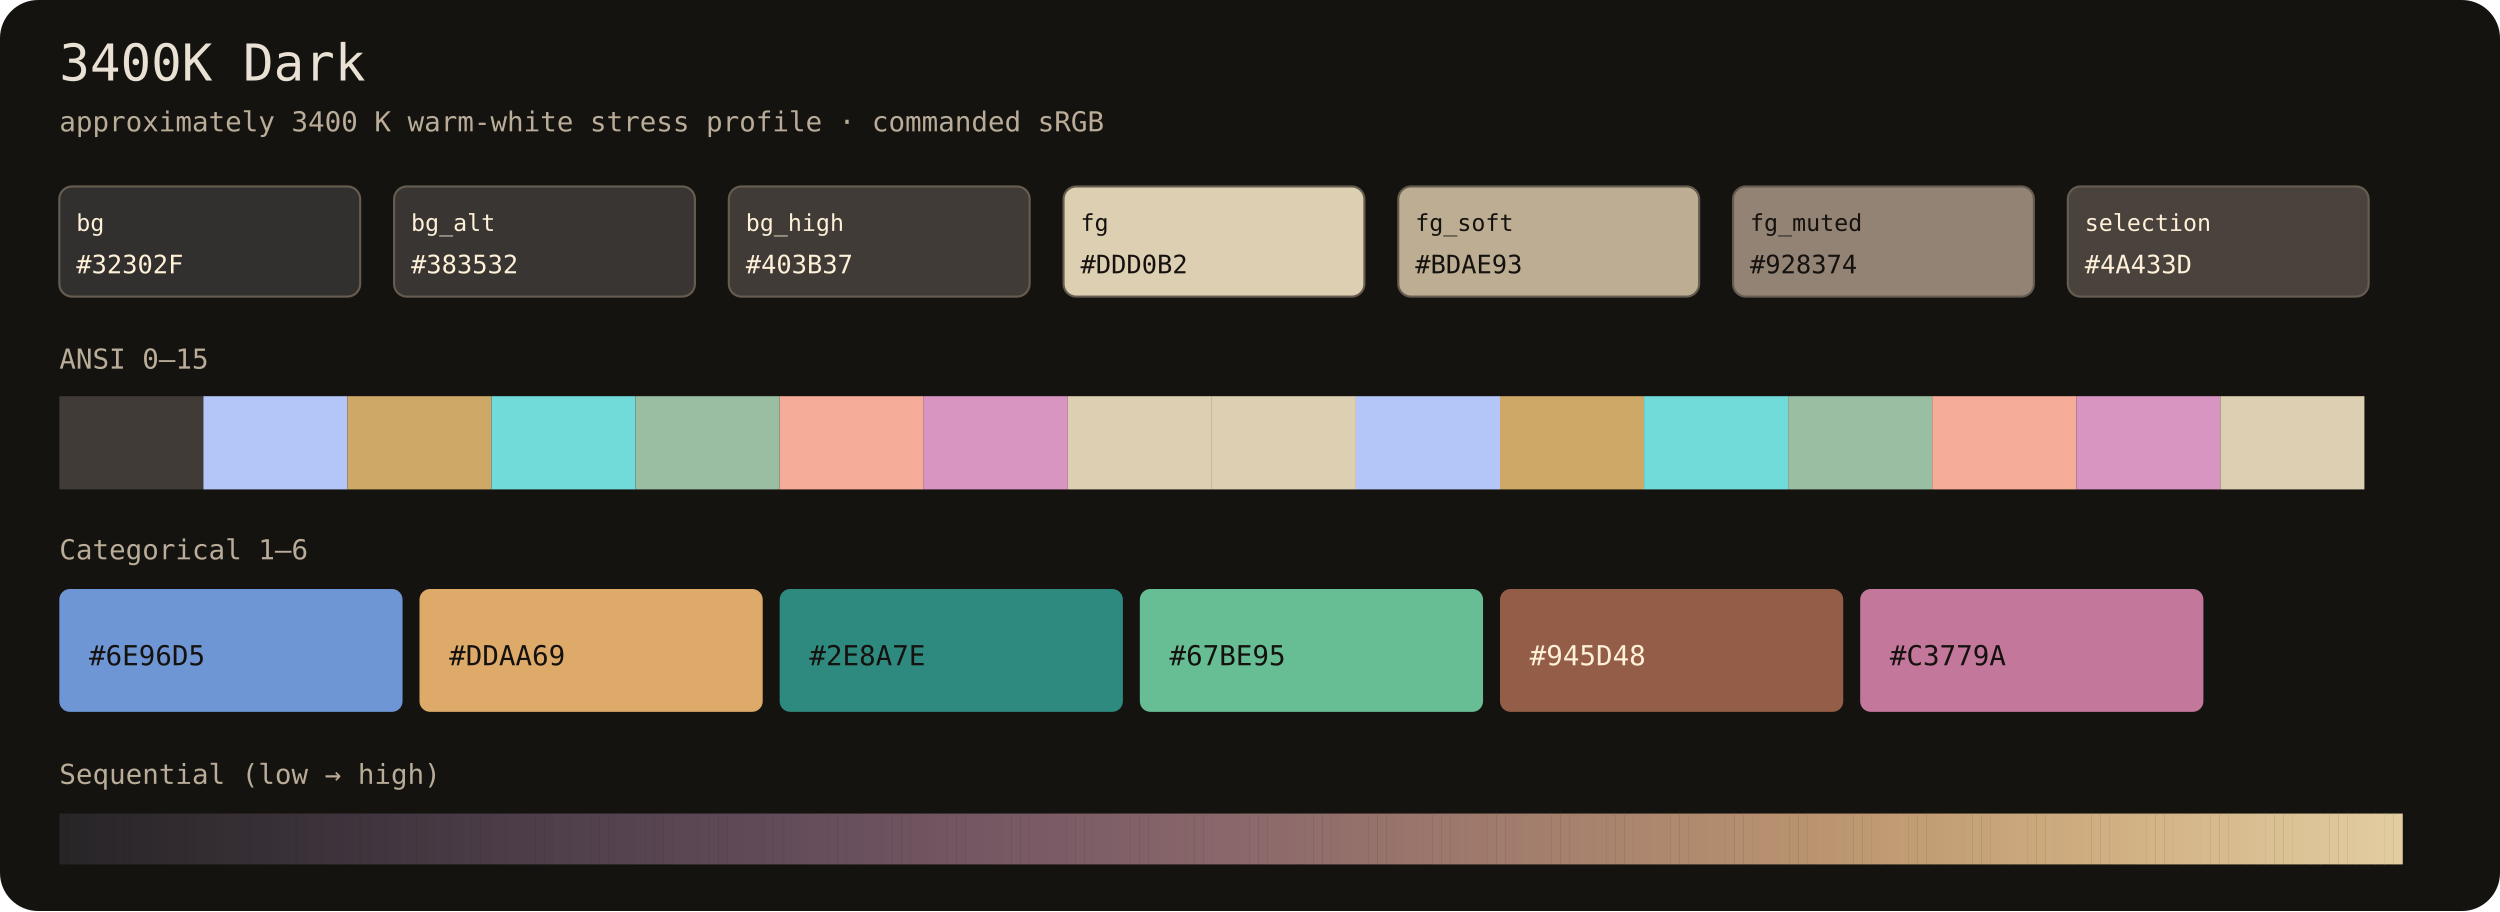
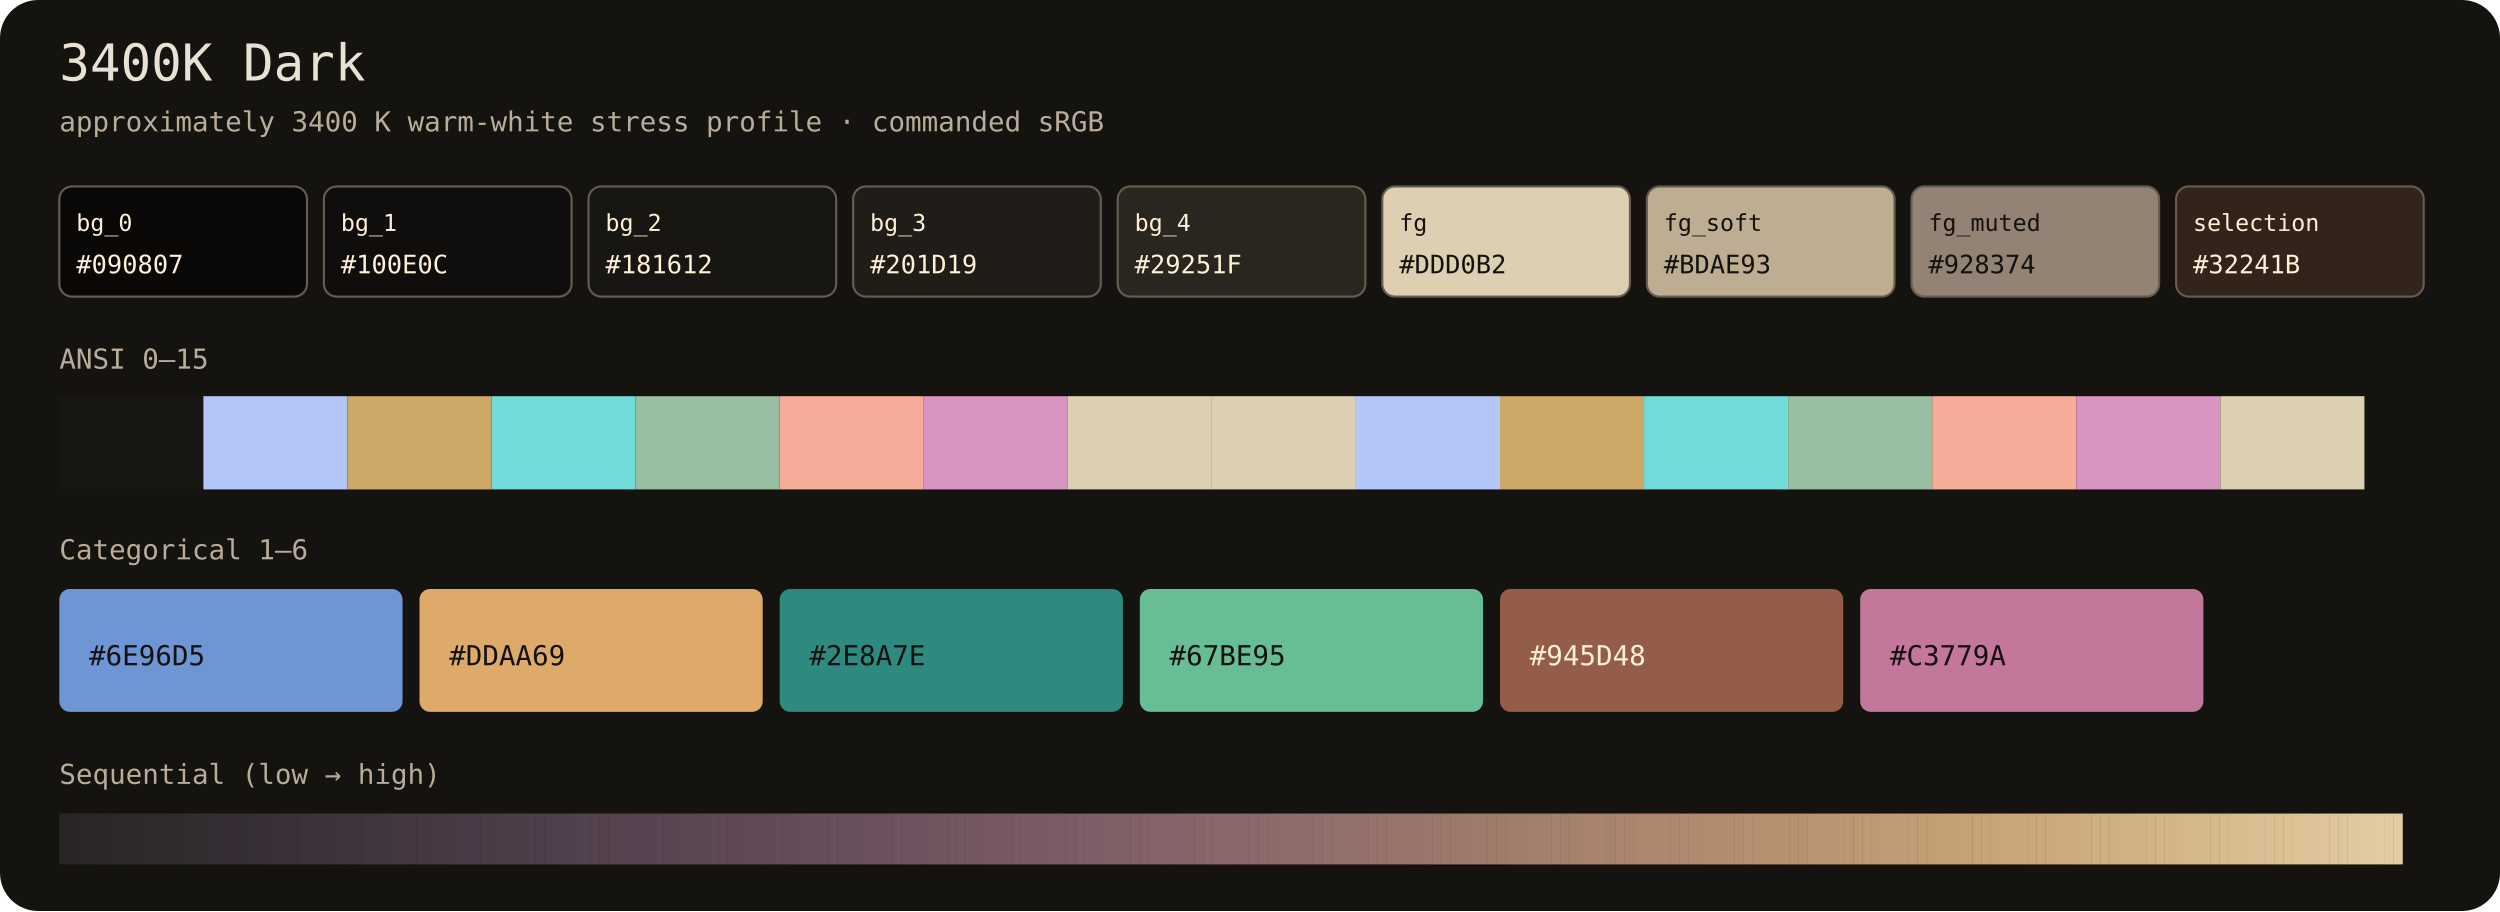
<svg xmlns="http://www.w3.org/2000/svg" width="1180" height="430" viewBox="0 0 1180 430">
  <rect width="100%" height="100%" rx="18" fill="#151310" />
  <text x="28" y="38" fill="#E9E1D4" font-size="24" font-family="ui-monospace, SFMono-Regular, Menlo, monospace">3400K Dark</text>
  <text x="28" y="62" fill="#B9AC98" font-size="13" font-family="ui-monospace, SFMono-Regular, Menlo, monospace">approximately 3400 K warm-white stress profile · commanded sRGB</text>
-   <rect x="28" y="88" width="142" height="52" rx="6" fill="#32302F" stroke="#665D50" />
-   <text x="36" y="109" fill="#FFF0D8" font-size="11" font-family="ui-monospace, SFMono-Regular, Menlo, monospace">bg</text>
-   <text x="36" y="129" fill="#FFF0D8" font-size="12" font-family="ui-monospace, SFMono-Regular, Menlo, monospace">#32302F</text>
-   <rect x="186" y="88" width="142" height="52" rx="6" fill="#383532" stroke="#665D50" />
-   <text x="194" y="109" fill="#FFF0D8" font-size="11" font-family="ui-monospace, SFMono-Regular, Menlo, monospace">bg_alt</text>
-   <text x="194" y="129" fill="#FFF0D8" font-size="12" font-family="ui-monospace, SFMono-Regular, Menlo, monospace">#383532</text>
-   <rect x="344" y="88" width="142" height="52" rx="6" fill="#403B37" stroke="#665D50" />
-   <text x="352" y="109" fill="#FFF0D8" font-size="11" font-family="ui-monospace, SFMono-Regular, Menlo, monospace">bg_high</text>
-   <text x="352" y="129" fill="#FFF0D8" font-size="12" font-family="ui-monospace, SFMono-Regular, Menlo, monospace">#403B37</text>
-   <rect x="502" y="88" width="142" height="52" rx="6" fill="#DDD0B2" stroke="#665D50" />
-   <text x="510" y="109" fill="#14110E" font-size="11" font-family="ui-monospace, SFMono-Regular, Menlo, monospace">fg</text>
-   <text x="510" y="129" fill="#14110E" font-size="12" font-family="ui-monospace, SFMono-Regular, Menlo, monospace">#DDD0B2</text>
-   <rect x="660" y="88" width="142" height="52" rx="6" fill="#BDAE93" stroke="#665D50" />
-   <text x="668" y="109" fill="#14110E" font-size="11" font-family="ui-monospace, SFMono-Regular, Menlo, monospace">fg_soft</text>
-   <text x="668" y="129" fill="#14110E" font-size="12" font-family="ui-monospace, SFMono-Regular, Menlo, monospace">#BDAE93</text>
-   <rect x="818" y="88" width="142" height="52" rx="6" fill="#928374" stroke="#665D50" />
-   <text x="826" y="109" fill="#14110E" font-size="11" font-family="ui-monospace, SFMono-Regular, Menlo, monospace">fg_muted</text>
-   <text x="826" y="129" fill="#14110E" font-size="12" font-family="ui-monospace, SFMono-Regular, Menlo, monospace">#928374</text>
-   <rect x="976" y="88" width="142" height="52" rx="6" fill="#4A433D" stroke="#665D50" />
-   <text x="984" y="109" fill="#FFF0D8" font-size="11" font-family="ui-monospace, SFMono-Regular, Menlo, monospace">selection</text>
-   <text x="984" y="129" fill="#FFF0D8" font-size="12" font-family="ui-monospace, SFMono-Regular, Menlo, monospace">#4A433D</text>
+   <rect x="28.00" y="88" width="116.89" height="52" rx="6" fill="#090807" stroke="#665D50" />
+   <text x="36" y="109" fill="#FFF0D8" font-size="11" font-family="ui-monospace, SFMono-Regular, Menlo, monospace">bg_0</text>
+   <text x="36" y="129" fill="#FFF0D8" font-size="12" font-family="ui-monospace, SFMono-Regular, Menlo, monospace">#090807</text>
+   <rect x="152.89" y="88" width="116.89" height="52" rx="6" fill="#100E0C" stroke="#665D50" />
+   <text x="160.889" y="109" fill="#FFF0D8" font-size="11" font-family="ui-monospace, SFMono-Regular, Menlo, monospace">bg_1</text>
+   <text x="160.889" y="129" fill="#FFF0D8" font-size="12" font-family="ui-monospace, SFMono-Regular, Menlo, monospace">#100E0C</text>
+   <rect x="277.78" y="88" width="116.89" height="52" rx="6" fill="#181612" stroke="#665D50" />
+   <text x="285.778" y="109" fill="#FFF0D8" font-size="11" font-family="ui-monospace, SFMono-Regular, Menlo, monospace">bg_2</text>
+   <text x="285.778" y="129" fill="#FFF0D8" font-size="12" font-family="ui-monospace, SFMono-Regular, Menlo, monospace">#181612</text>
+   <rect x="402.67" y="88" width="116.89" height="52" rx="6" fill="#201D19" stroke="#665D50" />
+   <text x="410.667" y="109" fill="#FFF0D8" font-size="11" font-family="ui-monospace, SFMono-Regular, Menlo, monospace">bg_3</text>
+   <text x="410.667" y="129" fill="#FFF0D8" font-size="12" font-family="ui-monospace, SFMono-Regular, Menlo, monospace">#201D19</text>
+   <rect x="527.56" y="88" width="116.89" height="52" rx="6" fill="#29251F" stroke="#665D50" />
+   <text x="535.556" y="109" fill="#FFF0D8" font-size="11" font-family="ui-monospace, SFMono-Regular, Menlo, monospace">bg_4</text>
+   <text x="535.556" y="129" fill="#FFF0D8" font-size="12" font-family="ui-monospace, SFMono-Regular, Menlo, monospace">#29251F</text>
+   <rect x="652.44" y="88" width="116.89" height="52" rx="6" fill="#DDD0B2" stroke="#665D50" />
+   <text x="660.444" y="109" fill="#14110E" font-size="11" font-family="ui-monospace, SFMono-Regular, Menlo, monospace">fg</text>
+   <text x="660.444" y="129" fill="#14110E" font-size="12" font-family="ui-monospace, SFMono-Regular, Menlo, monospace">#DDD0B2</text>
+   <rect x="777.33" y="88" width="116.89" height="52" rx="6" fill="#BDAE93" stroke="#665D50" />
+   <text x="785.333" y="109" fill="#14110E" font-size="11" font-family="ui-monospace, SFMono-Regular, Menlo, monospace">fg_soft</text>
+   <text x="785.333" y="129" fill="#14110E" font-size="12" font-family="ui-monospace, SFMono-Regular, Menlo, monospace">#BDAE93</text>
+   <rect x="902.22" y="88" width="116.89" height="52" rx="6" fill="#928374" stroke="#665D50" />
+   <text x="910.222" y="109" fill="#14110E" font-size="11" font-family="ui-monospace, SFMono-Regular, Menlo, monospace">fg_muted</text>
+   <text x="910.222" y="129" fill="#14110E" font-size="12" font-family="ui-monospace, SFMono-Regular, Menlo, monospace">#928374</text>
+   <rect x="1027.11" y="88" width="116.89" height="52" rx="6" fill="#32241B" stroke="#665D50" />
+   <text x="1035.111" y="109" fill="#FFF0D8" font-size="11" font-family="ui-monospace, SFMono-Regular, Menlo, monospace">selection</text>
+   <text x="1035.111" y="129" fill="#FFF0D8" font-size="12" font-family="ui-monospace, SFMono-Regular, Menlo, monospace">#32241B</text>
  <text x="28" y="174" fill="#B9AC98" font-size="13" font-family="ui-monospace, SFMono-Regular, Menlo, monospace">ANSI 0–15</text>
-   <rect x="28" y="187" width="68" height="44" fill="#403B37" />
+   <rect x="28" y="187" width="68" height="44" fill="#181612" />
  <rect x="96" y="187" width="68" height="44" fill="#B4C6F7" />
  <rect x="164" y="187" width="68" height="44" fill="#CEA866" />
  <rect x="232" y="187" width="68" height="44" fill="#70DBD8" />
  <rect x="300" y="187" width="68" height="44" fill="#9ABEA2" />
  <rect x="368" y="187" width="68" height="44" fill="#F5AD9A" />
  <rect x="436" y="187" width="68" height="44" fill="#D895C2" />
  <rect x="504" y="187" width="68" height="44" fill="#DDD0B2" />
  <rect x="572" y="187" width="68" height="44" fill="#DDD0B2" />
  <rect x="640" y="187" width="68" height="44" fill="#B4C6F7" />
  <rect x="708" y="187" width="68" height="44" fill="#CEA866" />
  <rect x="776" y="187" width="68" height="44" fill="#70DBD8" />
  <rect x="844" y="187" width="68" height="44" fill="#9ABEA2" />
  <rect x="912" y="187" width="68" height="44" fill="#F5AD9A" />
  <rect x="980" y="187" width="68" height="44" fill="#D895C2" />
  <rect x="1048" y="187" width="68" height="44" fill="#DDD0B2" />
  <text x="28" y="264" fill="#B9AC98" font-size="13" font-family="ui-monospace, SFMono-Regular, Menlo, monospace">Categorical 1–6</text>
  <rect x="28" y="278" width="162" height="58" rx="5" fill="#6E96D5" />
  <text x="42" y="314" fill="#14110E" font-size="13" font-family="ui-monospace, SFMono-Regular, Menlo, monospace">#6E96D5</text>
  <rect x="198" y="278" width="162" height="58" rx="5" fill="#DDAA69" />
  <text x="212" y="314" fill="#14110E" font-size="13" font-family="ui-monospace, SFMono-Regular, Menlo, monospace">#DDAA69</text>
  <rect x="368" y="278" width="162" height="58" rx="5" fill="#2E8A7E" />
  <text x="382" y="314" fill="#14110E" font-size="13" font-family="ui-monospace, SFMono-Regular, Menlo, monospace">#2E8A7E</text>
  <rect x="538" y="278" width="162" height="58" rx="5" fill="#67BE95" />
  <text x="552" y="314" fill="#14110E" font-size="13" font-family="ui-monospace, SFMono-Regular, Menlo, monospace">#67BE95</text>
  <rect x="708" y="278" width="162" height="58" rx="5" fill="#945D48" />
  <text x="722" y="314" fill="#FFF0D8" font-size="13" font-family="ui-monospace, SFMono-Regular, Menlo, monospace">#945D48</text>
  <rect x="878" y="278" width="162" height="58" rx="5" fill="#C3779A" />
  <text x="892" y="314" fill="#14110E" font-size="13" font-family="ui-monospace, SFMono-Regular, Menlo, monospace">#C3779A</text>
  <text x="28" y="370" fill="#B9AC98" font-size="13" font-family="ui-monospace, SFMono-Regular, Menlo, monospace">Sequential (low → high)</text>
  <rect x="28.00" y="384" width="4.5" height="24" fill="#282527" />
  <rect x="32.32" y="384" width="4.5" height="24" fill="#292528" />
  <rect x="36.64" y="384" width="4.5" height="24" fill="#292628" />
  <rect x="40.96" y="384" width="4.5" height="24" fill="#2A2629" />
  <rect x="45.28" y="384" width="4.5" height="24" fill="#2B272A" />
  <rect x="49.60" y="384" width="4.5" height="24" fill="#2C272A" />
  <rect x="53.92" y="384" width="4.5" height="24" fill="#2C282B" />
  <rect x="58.24" y="384" width="4.5" height="24" fill="#2D282C" />
  <rect x="62.56" y="384" width="4.5" height="24" fill="#2E292C" />
  <rect x="66.88" y="384" width="4.5" height="24" fill="#2E292D" />
  <rect x="71.20" y="384" width="4.5" height="24" fill="#2F2A2E" />
  <rect x="75.52" y="384" width="4.5" height="24" fill="#302A2F" />
  <rect x="79.84" y="384" width="4.5" height="24" fill="#312B2F" />
  <rect x="84.16" y="384" width="4.5" height="24" fill="#312B30" />
  <rect x="88.48" y="384" width="4.5" height="24" fill="#322C31" />
  <rect x="92.80" y="384" width="4.5" height="24" fill="#332C31" />
  <rect x="97.12" y="384" width="4.5" height="24" fill="#332D32" />
  <rect x="101.44" y="384" width="4.5" height="24" fill="#342D33" />
  <rect x="105.76" y="384" width="4.5" height="24" fill="#352E33" />
  <rect x="110.08" y="384" width="4.5" height="24" fill="#362E34" />
  <rect x="114.40" y="384" width="4.5" height="24" fill="#362E35" />
  <rect x="118.72" y="384" width="4.5" height="24" fill="#372F36" />
  <rect x="123.04" y="384" width="4.5" height="24" fill="#382F36" />
  <rect x="127.36" y="384" width="4.5" height="24" fill="#383037" />
  <rect x="131.68" y="384" width="4.5" height="24" fill="#393038" />
  <rect x="136.00" y="384" width="4.5" height="24" fill="#3A3138" />
  <rect x="140.32" y="384" width="4.5" height="24" fill="#3B3139" />
  <rect x="144.64" y="384" width="4.5" height="24" fill="#3B323A" />
  <rect x="148.96" y="384" width="4.5" height="24" fill="#3C323B" />
  <rect x="153.28" y="384" width="4.5" height="24" fill="#3D333B" />
  <rect x="157.60" y="384" width="4.5" height="24" fill="#3E333C" />
  <rect x="161.92" y="384" width="4.5" height="24" fill="#3E343D" />
  <rect x="166.24" y="384" width="4.5" height="24" fill="#3F343D" />
  <rect x="170.56" y="384" width="4.5" height="24" fill="#40353E" />
  <rect x="174.88" y="384" width="4.5" height="24" fill="#41353F" />
  <rect x="179.20" y="384" width="4.5" height="24" fill="#413640" />
  <rect x="183.52" y="384" width="4.5" height="24" fill="#423640" />
  <rect x="187.84" y="384" width="4.5" height="24" fill="#433741" />
  <rect x="192.16" y="384" width="4.5" height="24" fill="#443742" />
  <rect x="196.48" y="384" width="4.5" height="24" fill="#443842" />
  <rect x="200.80" y="384" width="4.5" height="24" fill="#453843" />
  <rect x="205.12" y="384" width="4.5" height="24" fill="#463944" />
  <rect x="209.44" y="384" width="4.5" height="24" fill="#473944" />
  <rect x="213.76" y="384" width="4.5" height="24" fill="#473A45" />
  <rect x="218.08" y="384" width="4.5" height="24" fill="#483A46" />
  <rect x="222.40" y="384" width="4.5" height="24" fill="#493B46" />
  <rect x="226.72" y="384" width="4.5" height="24" fill="#4A3B47" />
  <rect x="231.04" y="384" width="4.5" height="24" fill="#4A3C47" />
  <rect x="235.36" y="384" width="4.5" height="24" fill="#4B3C48" />
  <rect x="239.68" y="384" width="4.5" height="24" fill="#4C3D49" />
  <rect x="244.00" y="384" width="4.5" height="24" fill="#4D3D49" />
  <rect x="248.32" y="384" width="4.5" height="24" fill="#4D3E4A" />
  <rect x="252.64" y="384" width="4.5" height="24" fill="#4E3E4B" />
  <rect x="256.96" y="384" width="4.5" height="24" fill="#4F3F4B" />
  <rect x="261.28" y="384" width="4.5" height="24" fill="#503F4C" />
  <rect x="265.60" y="384" width="4.5" height="24" fill="#50404C" />
  <rect x="269.92" y="384" width="4.5" height="24" fill="#51404D" />
  <rect x="274.24" y="384" width="4.5" height="24" fill="#52414E" />
  <rect x="278.56" y="384" width="4.5" height="24" fill="#53414E" />
  <rect x="282.88" y="384" width="4.5" height="24" fill="#54424F" />
  <rect x="287.20" y="384" width="4.5" height="24" fill="#54424F" />
  <rect x="291.52" y="384" width="4.5" height="24" fill="#554350" />
  <rect x="295.84" y="384" width="4.5" height="24" fill="#564351" />
  <rect x="300.16" y="384" width="4.5" height="24" fill="#574451" />
  <rect x="304.48" y="384" width="4.5" height="24" fill="#574452" />
  <rect x="308.80" y="384" width="4.5" height="24" fill="#584552" />
  <rect x="313.12" y="384" width="4.5" height="24" fill="#594553" />
  <rect x="317.44" y="384" width="4.5" height="24" fill="#5A4653" />
  <rect x="321.76" y="384" width="4.5" height="24" fill="#5B4654" />
  <rect x="326.08" y="384" width="4.5" height="24" fill="#5B4754" />
  <rect x="330.40" y="384" width="4.5" height="24" fill="#5C4755" />
  <rect x="334.72" y="384" width="4.5" height="24" fill="#5D4855" />
  <rect x="339.04" y="384" width="4.5" height="24" fill="#5E4856" />
  <rect x="343.36" y="384" width="4.5" height="24" fill="#5F4956" />
  <rect x="347.68" y="384" width="4.5" height="24" fill="#5F4957" />
  <rect x="352.00" y="384" width="4.5" height="24" fill="#604A57" />
  <rect x="356.32" y="384" width="4.5" height="24" fill="#614A58" />
  <rect x="360.64" y="384" width="4.5" height="24" fill="#624B58" />
  <rect x="364.96" y="384" width="4.5" height="24" fill="#634C59" />
  <rect x="369.28" y="384" width="4.5" height="24" fill="#634C59" />
  <rect x="373.60" y="384" width="4.5" height="24" fill="#644D5A" />
  <rect x="377.92" y="384" width="4.5" height="24" fill="#654D5A" />
  <rect x="382.24" y="384" width="4.5" height="24" fill="#664E5B" />
  <rect x="386.56" y="384" width="4.5" height="24" fill="#674E5B" />
  <rect x="390.88" y="384" width="4.5" height="24" fill="#674F5C" />
  <rect x="395.20" y="384" width="4.5" height="24" fill="#684F5C" />
  <rect x="399.52" y="384" width="4.5" height="24" fill="#69505D" />
  <rect x="403.84" y="384" width="4.5" height="24" fill="#6A505D" />
  <rect x="408.16" y="384" width="4.5" height="24" fill="#6B515E" />
  <rect x="412.48" y="384" width="4.5" height="24" fill="#6B515E" />
  <rect x="416.80" y="384" width="4.5" height="24" fill="#6C525E" />
  <rect x="421.12" y="384" width="4.5" height="24" fill="#6D525F" />
  <rect x="425.44" y="384" width="4.5" height="24" fill="#6E535F" />
  <rect x="429.76" y="384" width="4.5" height="24" fill="#6F5360" />
  <rect x="434.08" y="384" width="4.5" height="24" fill="#6F5460" />
  <rect x="438.40" y="384" width="4.5" height="24" fill="#705561" />
  <rect x="442.72" y="384" width="4.5" height="24" fill="#715561" />
  <rect x="447.04" y="384" width="4.5" height="24" fill="#725661" />
  <rect x="451.36" y="384" width="4.5" height="24" fill="#735662" />
  <rect x="455.68" y="384" width="4.5" height="24" fill="#735762" />
  <rect x="460.00" y="384" width="4.5" height="24" fill="#745762" />
  <rect x="464.32" y="384" width="4.5" height="24" fill="#755863" />
  <rect x="468.64" y="384" width="4.5" height="24" fill="#765863" />
  <rect x="472.96" y="384" width="4.5" height="24" fill="#775964" />
  <rect x="477.28" y="384" width="4.5" height="24" fill="#775A64" />
  <rect x="481.60" y="384" width="4.5" height="24" fill="#785A64" />
  <rect x="485.92" y="384" width="4.5" height="24" fill="#795B65" />
  <rect x="490.24" y="384" width="4.5" height="24" fill="#7A5B65" />
  <rect x="494.56" y="384" width="4.5" height="24" fill="#7B5C65" />
  <rect x="498.88" y="384" width="4.5" height="24" fill="#7B5C66" />
  <rect x="503.20" y="384" width="4.5" height="24" fill="#7C5D66" />
  <rect x="507.52" y="384" width="4.5" height="24" fill="#7D5E66" />
  <rect x="511.84" y="384" width="4.5" height="24" fill="#7E5E66" />
  <rect x="516.16" y="384" width="4.5" height="24" fill="#7E5F67" />
  <rect x="520.48" y="384" width="4.5" height="24" fill="#7F5F67" />
  <rect x="524.80" y="384" width="4.5" height="24" fill="#806067" />
  <rect x="529.12" y="384" width="4.5" height="24" fill="#816168" />
  <rect x="533.44" y="384" width="4.5" height="24" fill="#826168" />
  <rect x="537.76" y="384" width="4.5" height="24" fill="#826268" />
  <rect x="542.08" y="384" width="4.5" height="24" fill="#836268" />
  <rect x="546.40" y="384" width="4.5" height="24" fill="#846369" />
  <rect x="550.72" y="384" width="4.5" height="24" fill="#856469" />
  <rect x="555.04" y="384" width="4.5" height="24" fill="#866469" />
  <rect x="559.36" y="384" width="4.5" height="24" fill="#866569" />
  <rect x="563.68" y="384" width="4.5" height="24" fill="#876669" />
  <rect x="568.00" y="384" width="4.5" height="24" fill="#88666A" />
  <rect x="572.32" y="384" width="4.5" height="24" fill="#89676A" />
  <rect x="576.64" y="384" width="4.5" height="24" fill="#89676A" />
  <rect x="580.96" y="384" width="4.5" height="24" fill="#8A686A" />
  <rect x="585.28" y="384" width="4.5" height="24" fill="#8B696A" />
  <rect x="589.60" y="384" width="4.5" height="24" fill="#8C696A" />
  <rect x="593.92" y="384" width="4.5" height="24" fill="#8C6A6B" />
  <rect x="598.24" y="384" width="4.5" height="24" fill="#8D6B6B" />
  <rect x="602.56" y="384" width="4.5" height="24" fill="#8E6B6B" />
  <rect x="606.88" y="384" width="4.5" height="24" fill="#8F6C6B" />
  <rect x="611.20" y="384" width="4.5" height="24" fill="#8F6D6B" />
  <rect x="615.52" y="384" width="4.5" height="24" fill="#906D6B" />
  <rect x="619.84" y="384" width="4.5" height="24" fill="#916E6B" />
  <rect x="624.16" y="384" width="4.5" height="24" fill="#926F6B" />
  <rect x="628.48" y="384" width="4.5" height="24" fill="#926F6B" />
  <rect x="632.80" y="384" width="4.5" height="24" fill="#93706B" />
  <rect x="637.12" y="384" width="4.5" height="24" fill="#94716B" />
  <rect x="641.44" y="384" width="4.5" height="24" fill="#95716B" />
  <rect x="645.76" y="384" width="4.5" height="24" fill="#96726B" />
  <rect x="650.08" y="384" width="4.5" height="24" fill="#96736B" />
  <rect x="654.40" y="384" width="4.5" height="24" fill="#97736C" />
  <rect x="658.72" y="384" width="4.5" height="24" fill="#98746C" />
  <rect x="663.04" y="384" width="4.5" height="24" fill="#99756C" />
  <rect x="667.36" y="384" width="4.5" height="24" fill="#99756C" />
  <rect x="671.68" y="384" width="4.5" height="24" fill="#9A766C" />
  <rect x="676.00" y="384" width="4.5" height="24" fill="#9B776C" />
  <rect x="680.32" y="384" width="4.5" height="24" fill="#9C776C" />
  <rect x="684.64" y="384" width="4.5" height="24" fill="#9C786C" />
  <rect x="688.96" y="384" width="4.5" height="24" fill="#9D796C" />
  <rect x="693.28" y="384" width="4.5" height="24" fill="#9E796C" />
  <rect x="697.60" y="384" width="4.5" height="24" fill="#9F7A6C" />
  <rect x="701.92" y="384" width="4.5" height="24" fill="#9F7B6C" />
  <rect x="706.24" y="384" width="4.5" height="24" fill="#A07C6C" />
  <rect x="710.56" y="384" width="4.5" height="24" fill="#A17C6D" />
  <rect x="714.88" y="384" width="4.5" height="24" fill="#A27D6D" />
  <rect x="719.20" y="384" width="4.5" height="24" fill="#A27E6D" />
  <rect x="723.52" y="384" width="4.5" height="24" fill="#A37E6D" />
  <rect x="727.84" y="384" width="4.5" height="24" fill="#A47F6D" />
  <rect x="732.16" y="384" width="4.5" height="24" fill="#A5806D" />
  <rect x="736.48" y="384" width="4.5" height="24" fill="#A5806D" />
  <rect x="740.80" y="384" width="4.5" height="24" fill="#A6816D" />
  <rect x="745.12" y="384" width="4.5" height="24" fill="#A7826D" />
  <rect x="749.44" y="384" width="4.5" height="24" fill="#A8826D" />
  <rect x="753.76" y="384" width="4.5" height="24" fill="#A8836D" />
  <rect x="758.08" y="384" width="4.5" height="24" fill="#A9846D" />
  <rect x="762.40" y="384" width="4.5" height="24" fill="#AA856D" />
  <rect x="766.72" y="384" width="4.5" height="24" fill="#AB856E" />
  <rect x="771.04" y="384" width="4.5" height="24" fill="#AC866E" />
  <rect x="775.36" y="384" width="4.5" height="24" fill="#AC876E" />
  <rect x="779.68" y="384" width="4.5" height="24" fill="#AD876E" />
  <rect x="784.00" y="384" width="4.5" height="24" fill="#AE886E" />
  <rect x="788.32" y="384" width="4.5" height="24" fill="#AF896E" />
  <rect x="792.64" y="384" width="4.5" height="24" fill="#AF8A6E" />
  <rect x="796.96" y="384" width="4.5" height="24" fill="#B08A6E" />
  <rect x="801.28" y="384" width="4.5" height="24" fill="#B18B6E" />
  <rect x="805.60" y="384" width="4.5" height="24" fill="#B28C6E" />
  <rect x="809.92" y="384" width="4.5" height="24" fill="#B28C6E" />
  <rect x="814.24" y="384" width="4.5" height="24" fill="#B38D6E" />
  <rect x="818.56" y="384" width="4.5" height="24" fill="#B48E6F" />
  <rect x="822.88" y="384" width="4.5" height="24" fill="#B58F6F" />
  <rect x="827.20" y="384" width="4.5" height="24" fill="#B58F6F" />
  <rect x="831.52" y="384" width="4.5" height="24" fill="#B6906F" />
  <rect x="835.84" y="384" width="4.5" height="24" fill="#B7916F" />
  <rect x="840.16" y="384" width="4.5" height="24" fill="#B8926F" />
  <rect x="844.48" y="384" width="4.5" height="24" fill="#B89270" />
  <rect x="848.80" y="384" width="4.5" height="24" fill="#B99370" />
  <rect x="853.12" y="384" width="4.5" height="24" fill="#BA9470" />
  <rect x="857.44" y="384" width="4.5" height="24" fill="#BB9570" />
  <rect x="861.76" y="384" width="4.5" height="24" fill="#BB9571" />
  <rect x="866.08" y="384" width="4.5" height="24" fill="#BC9671" />
  <rect x="870.40" y="384" width="4.5" height="24" fill="#BD9771" />
  <rect x="874.72" y="384" width="4.5" height="24" fill="#BD9872" />
  <rect x="879.04" y="384" width="4.5" height="24" fill="#BE9972" />
  <rect x="883.36" y="384" width="4.5" height="24" fill="#BF9973" />
  <rect x="887.68" y="384" width="4.5" height="24" fill="#C09A73" />
  <rect x="892.00" y="384" width="4.5" height="24" fill="#C09B73" />
  <rect x="896.32" y="384" width="4.5" height="24" fill="#C19C74" />
  <rect x="900.64" y="384" width="4.5" height="24" fill="#C29D74" />
  <rect x="904.96" y="384" width="4.5" height="24" fill="#C29E75" />
  <rect x="909.28" y="384" width="4.5" height="24" fill="#C39E75" />
  <rect x="913.60" y="384" width="4.5" height="24" fill="#C49F76" />
  <rect x="917.92" y="384" width="4.5" height="24" fill="#C4A076" />
  <rect x="922.24" y="384" width="4.5" height="24" fill="#C5A177" />
  <rect x="926.56" y="384" width="4.5" height="24" fill="#C6A278" />
  <rect x="930.88" y="384" width="4.5" height="24" fill="#C6A378" />
  <rect x="935.20" y="384" width="4.5" height="24" fill="#C7A379" />
  <rect x="939.52" y="384" width="4.5" height="24" fill="#C8A47A" />
  <rect x="943.84" y="384" width="4.5" height="24" fill="#C8A57A" />
  <rect x="948.16" y="384" width="4.5" height="24" fill="#C9A67B" />
  <rect x="952.48" y="384" width="4.5" height="24" fill="#CAA77C" />
  <rect x="956.80" y="384" width="4.5" height="24" fill="#CAA87C" />
  <rect x="961.12" y="384" width="4.5" height="24" fill="#CBA97D" />
  <rect x="965.44" y="384" width="4.5" height="24" fill="#CCAA7E" />
  <rect x="969.76" y="384" width="4.5" height="24" fill="#CCAA7F" />
  <rect x="974.08" y="384" width="4.5" height="24" fill="#CDAB7F" />
  <rect x="978.40" y="384" width="4.5" height="24" fill="#CEAC80" />
  <rect x="982.72" y="384" width="4.5" height="24" fill="#CEAD81" />
  <rect x="987.04" y="384" width="4.5" height="24" fill="#CFAE82" />
  <rect x="991.36" y="384" width="4.5" height="24" fill="#CFAF83" />
  <rect x="995.68" y="384" width="4.5" height="24" fill="#D0B083" />
  <rect x="1000.00" y="384" width="4.5" height="24" fill="#D1B184" />
  <rect x="1004.32" y="384" width="4.5" height="24" fill="#D1B285" />
  <rect x="1008.64" y="384" width="4.5" height="24" fill="#D2B386" />
  <rect x="1012.96" y="384" width="4.5" height="24" fill="#D2B487" />
  <rect x="1017.28" y="384" width="4.5" height="24" fill="#D3B588" />
  <rect x="1021.60" y="384" width="4.5" height="24" fill="#D3B589" />
  <rect x="1025.92" y="384" width="4.5" height="24" fill="#D4B68A" />
  <rect x="1030.24" y="384" width="4.5" height="24" fill="#D5B78B" />
  <rect x="1034.56" y="384" width="4.5" height="24" fill="#D5B88C" />
  <rect x="1038.88" y="384" width="4.5" height="24" fill="#D6B98D" />
  <rect x="1043.20" y="384" width="4.5" height="24" fill="#D6BA8E" />
  <rect x="1047.52" y="384" width="4.5" height="24" fill="#D7BB8F" />
  <rect x="1051.84" y="384" width="4.5" height="24" fill="#D8BC90" />
  <rect x="1056.16" y="384" width="4.5" height="24" fill="#D8BD91" />
  <rect x="1060.48" y="384" width="4.5" height="24" fill="#D9BE92" />
  <rect x="1064.80" y="384" width="4.5" height="24" fill="#D9BF93" />
  <rect x="1069.12" y="384" width="4.5" height="24" fill="#DAC093" />
  <rect x="1073.44" y="384" width="4.5" height="24" fill="#DAC194" />
  <rect x="1077.76" y="384" width="4.5" height="24" fill="#DBC295" />
  <rect x="1082.08" y="384" width="4.5" height="24" fill="#DCC396" />
  <rect x="1086.40" y="384" width="4.5" height="24" fill="#DCC497" />
  <rect x="1090.72" y="384" width="4.5" height="24" fill="#DDC498" />
  <rect x="1095.04" y="384" width="4.5" height="24" fill="#DDC599" />
  <rect x="1099.36" y="384" width="4.5" height="24" fill="#DEC69A" />
  <rect x="1103.68" y="384" width="4.5" height="24" fill="#DFC79B" />
  <rect x="1108.00" y="384" width="4.5" height="24" fill="#DFC89C" />
  <rect x="1112.32" y="384" width="4.5" height="24" fill="#E0C99D" />
  <rect x="1116.64" y="384" width="4.5" height="24" fill="#E0CA9E" />
  <rect x="1120.96" y="384" width="4.5" height="24" fill="#E1CB9F" />
  <rect x="1125.28" y="384" width="4.5" height="24" fill="#E1CCA0" />
  <rect x="1129.60" y="384" width="4.5" height="24" fill="#E2CDA1" />
</svg>
